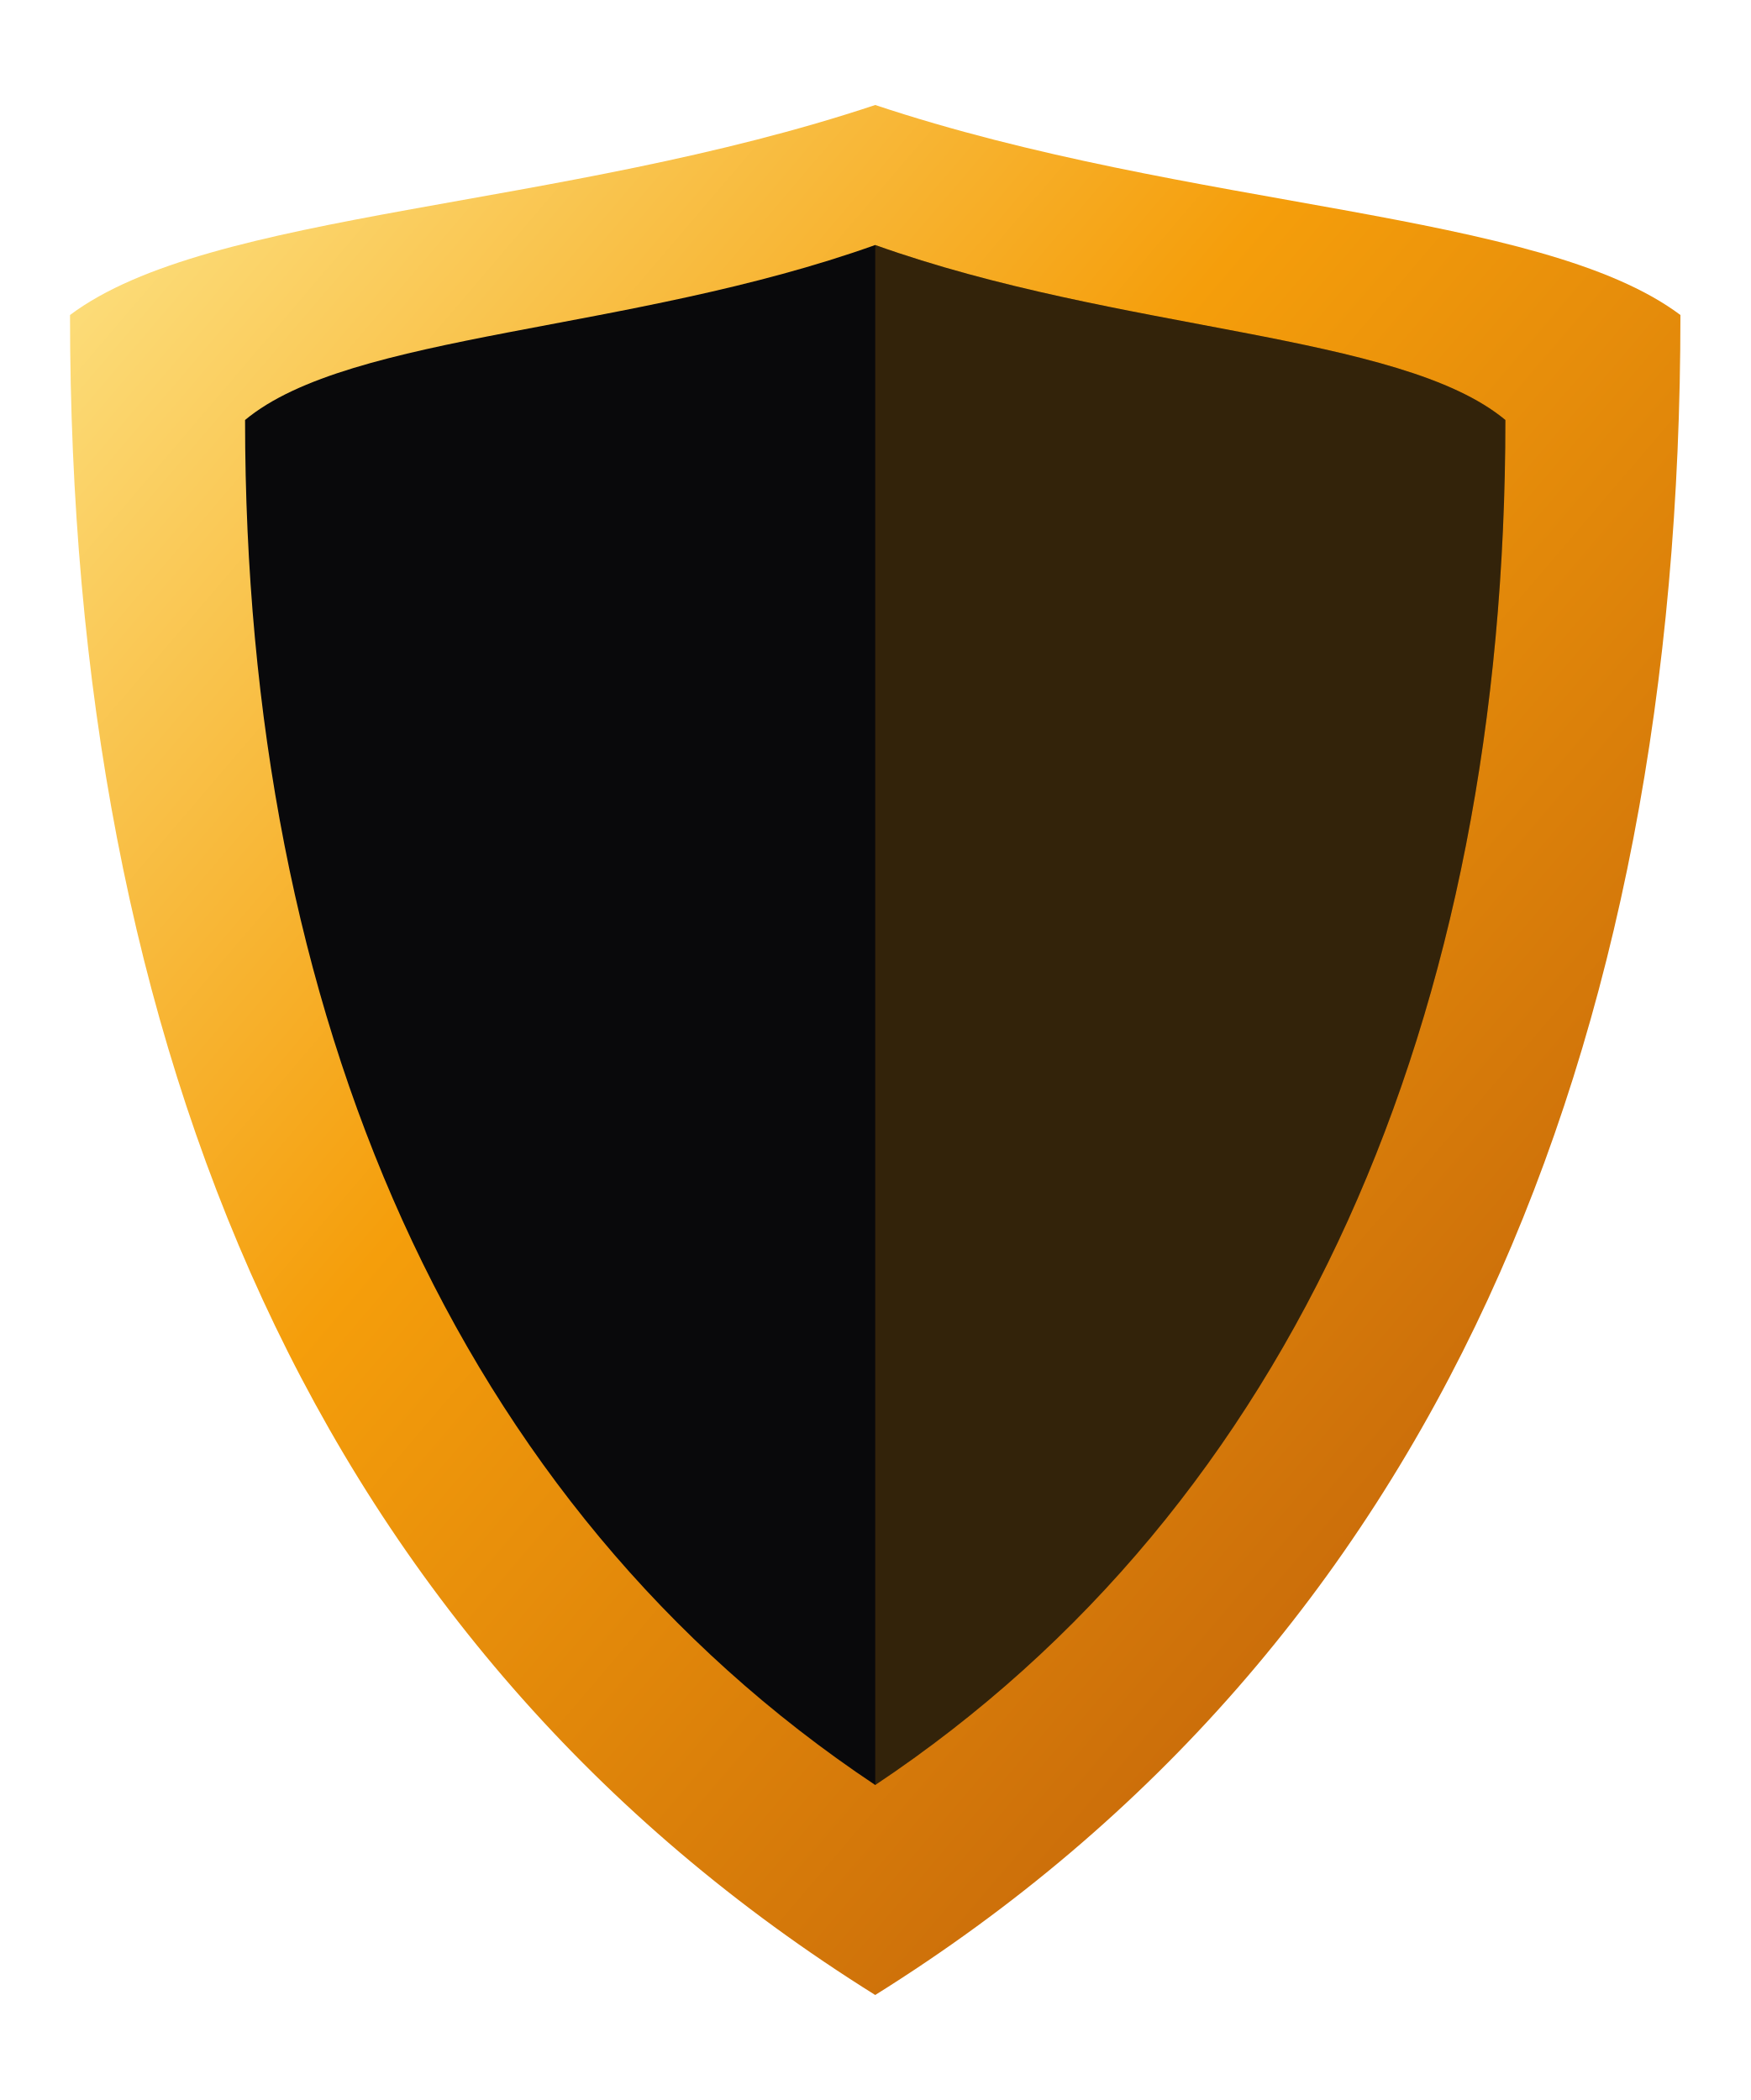
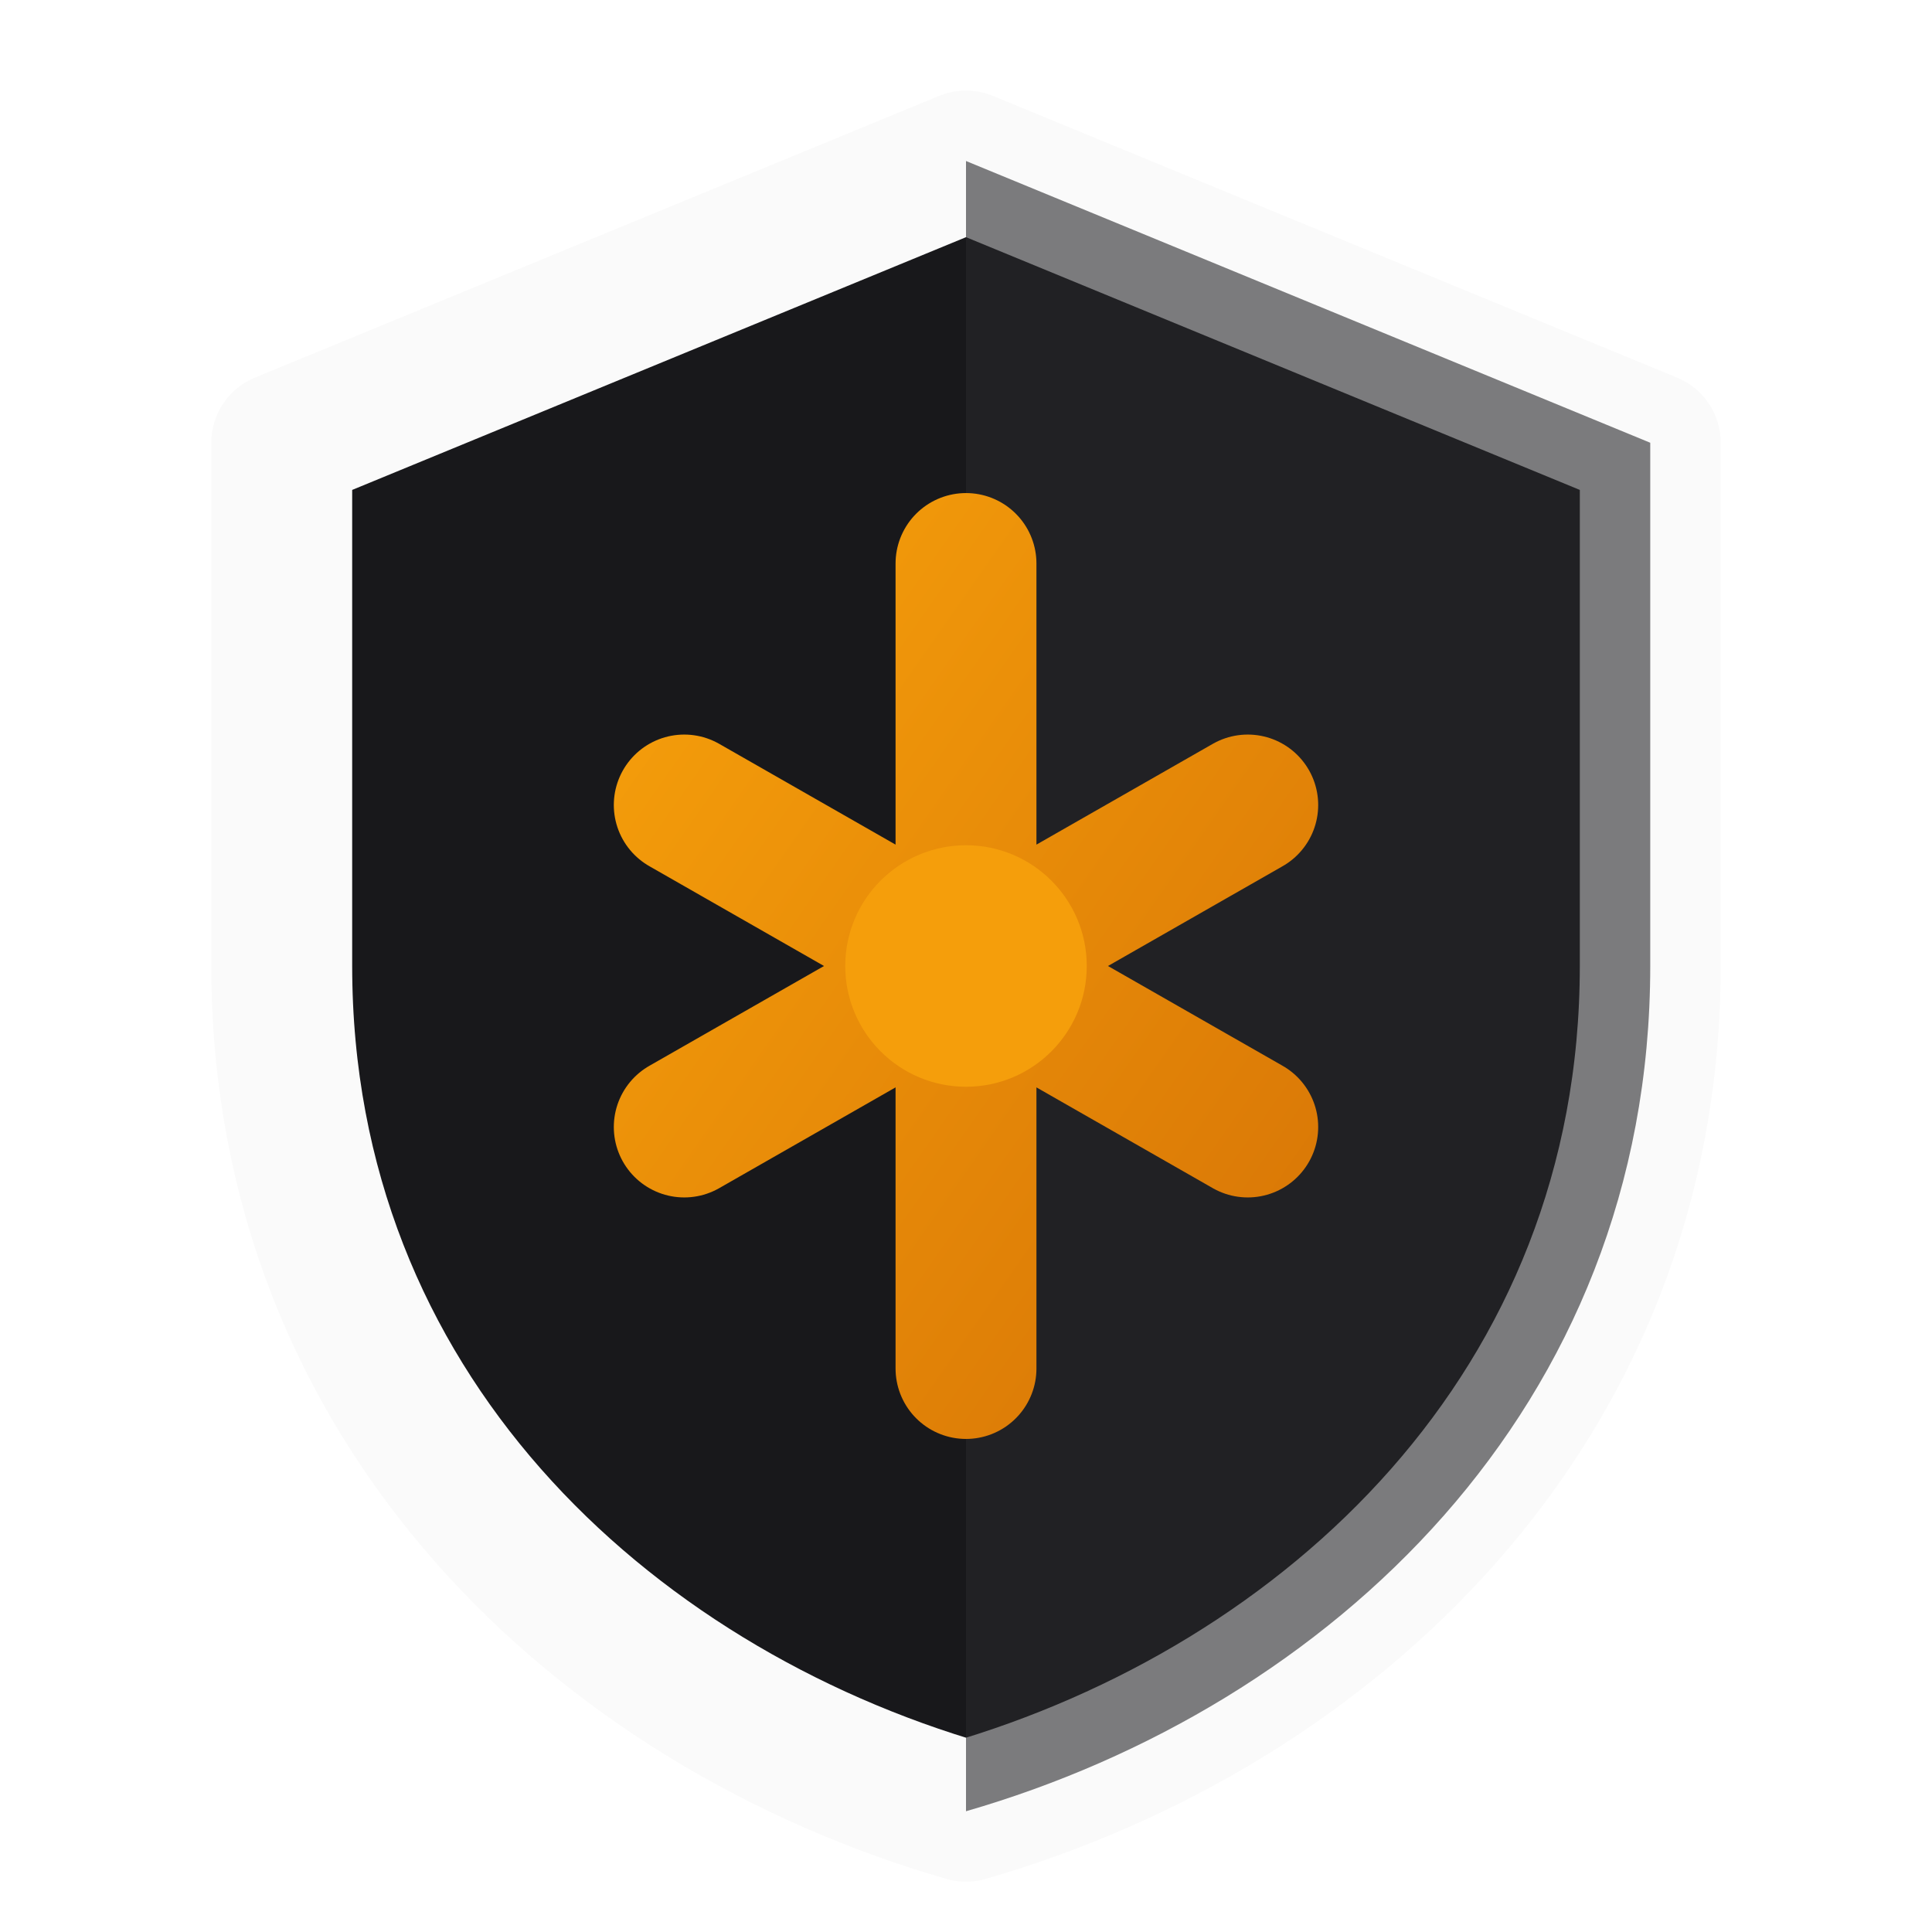
- <svg xmlns="http://www.w3.org/2000/svg" viewBox="0 0 100 120" fill="none">
+ <svg xmlns="http://www.w3.org/2000/svg" width="64" height="64" viewBox="0 0 24 24" fill="none">
  <defs>
-     <linearGradient id="shieldLogoGold" x1="0%" y1="0%" x2="100%" y2="100%">
-       <stop offset="0%" stop-color="#FDE68A" />
-       <stop offset="40%" stop-color="#F59E0B" />
-       <stop offset="100%" stop-color="#B45309" />
+     <linearGradient id="shieldAccent" x1="0%" y1="0%" x2="100%" y2="100%">
+       <stop offset="0%" stop-color="#F59E0B" />
+       <stop offset="100%" stop-color="#D97706" />
    </linearGradient>
  </defs>
-   <path d="M 50 6 C 68 12 88 12 96 18 C 96 60 82 94 50 114 C 18 94 4 60 4 18 C 12 12 32 12 50 6 Z" fill="url(#shieldLogoGold)" />
-   <path d="M 50 14 C 64 19 80 19 86 24 C 86 58 74 86 50 102 C 26 86 14 58 14 24 C 20 19 36 19 50 14 Z" fill="#09090B" />
-   <line x1="50" y1="14" x2="50" y2="102" stroke="url(#shieldLogoGold)" stroke-width="3" stroke-linecap="round" />
-   <path d="M 50 14 C 64 19 80 19 86 24 C 86 58 74 86 50 102 L 50 14 Z" fill="#F59E0B" fill-opacity="0.18" />
+   <path d="M12 2L20.5 5.5V12C20.5 17.5 16.5 21.2 12 22.5C7.5 21.2 3.5 17.5 3.5 12V5.5L12 2Z" fill="#18181B" stroke="#FAFAFA" stroke-width="1.75" stroke-linejoin="round" />
+   <path d="M12 2L20.5 5.5V12C20.5 17.5 16.5 21.2 12 22.5V2Z" fill="#27272A" opacity="0.6" />
+   <path d="M12 7V17M8.5 10L12 12M15.5 10L12 12M8.5 14L12 12M15.5 14L12 12" stroke="url(#shieldAccent)" stroke-width="1.75" stroke-linecap="round" stroke-linejoin="round" />
+   <circle cx="12" cy="12" r="1.5" fill="#F59E0B" />
</svg>
